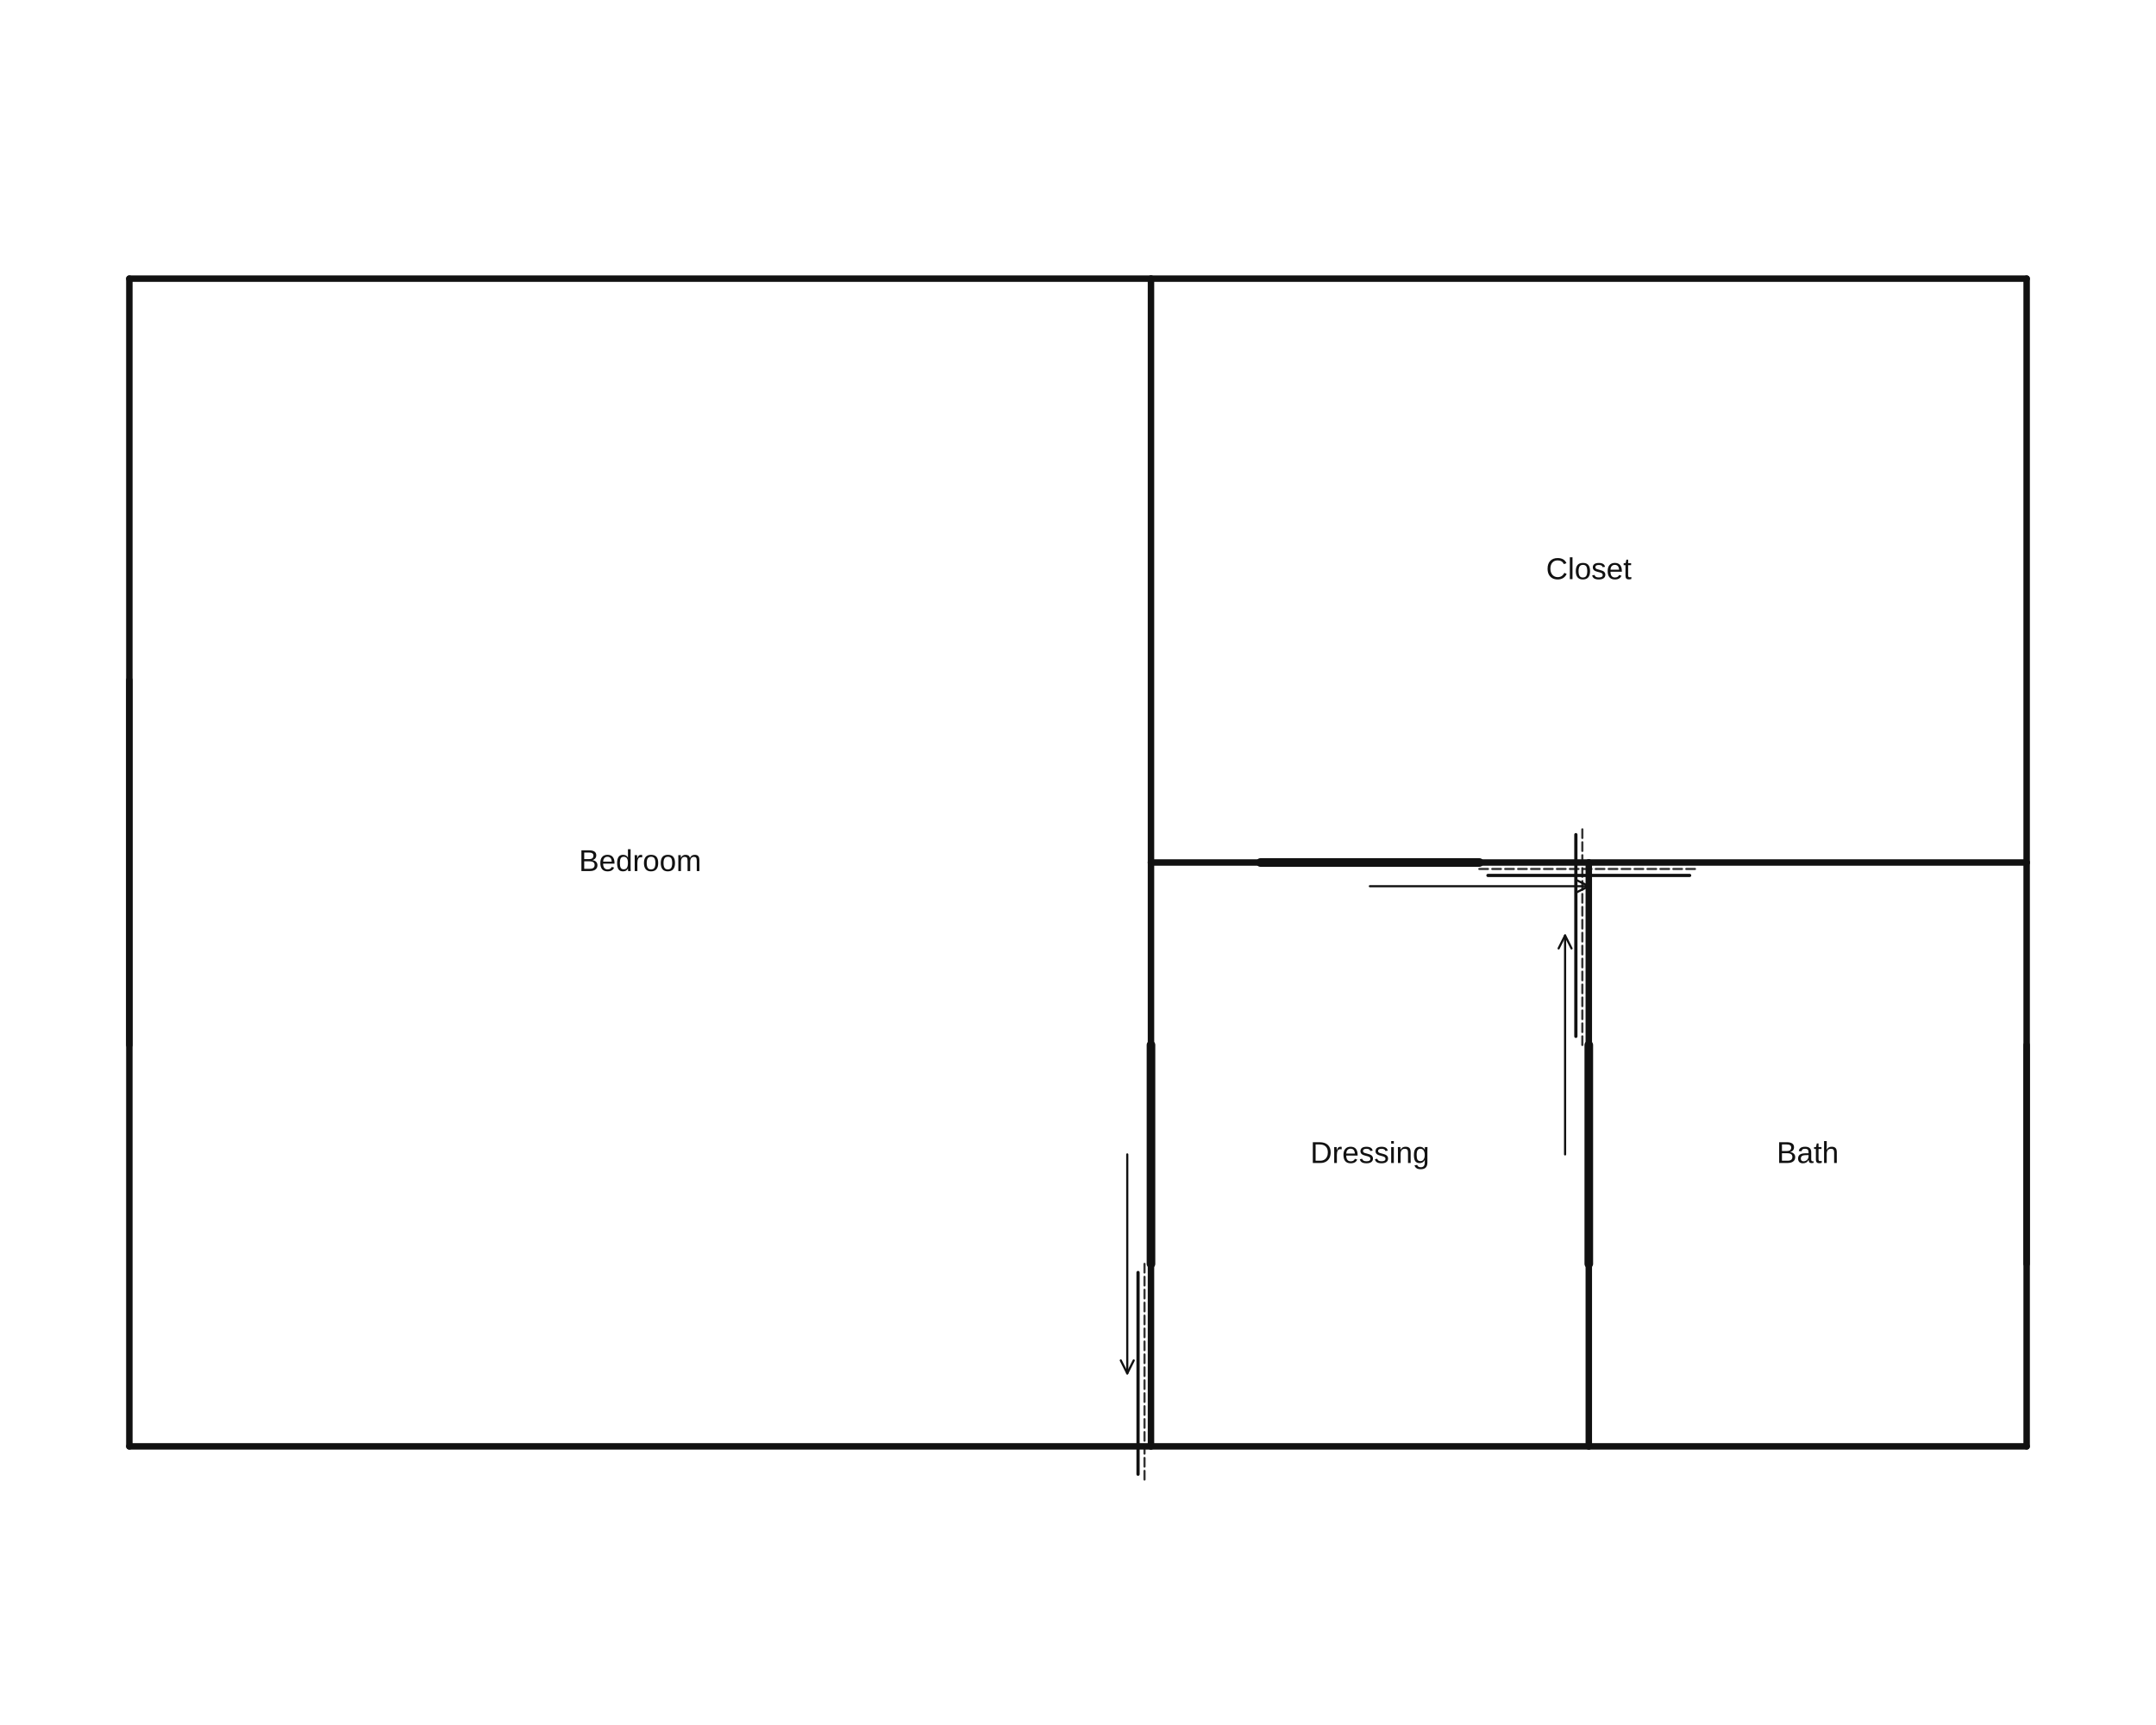
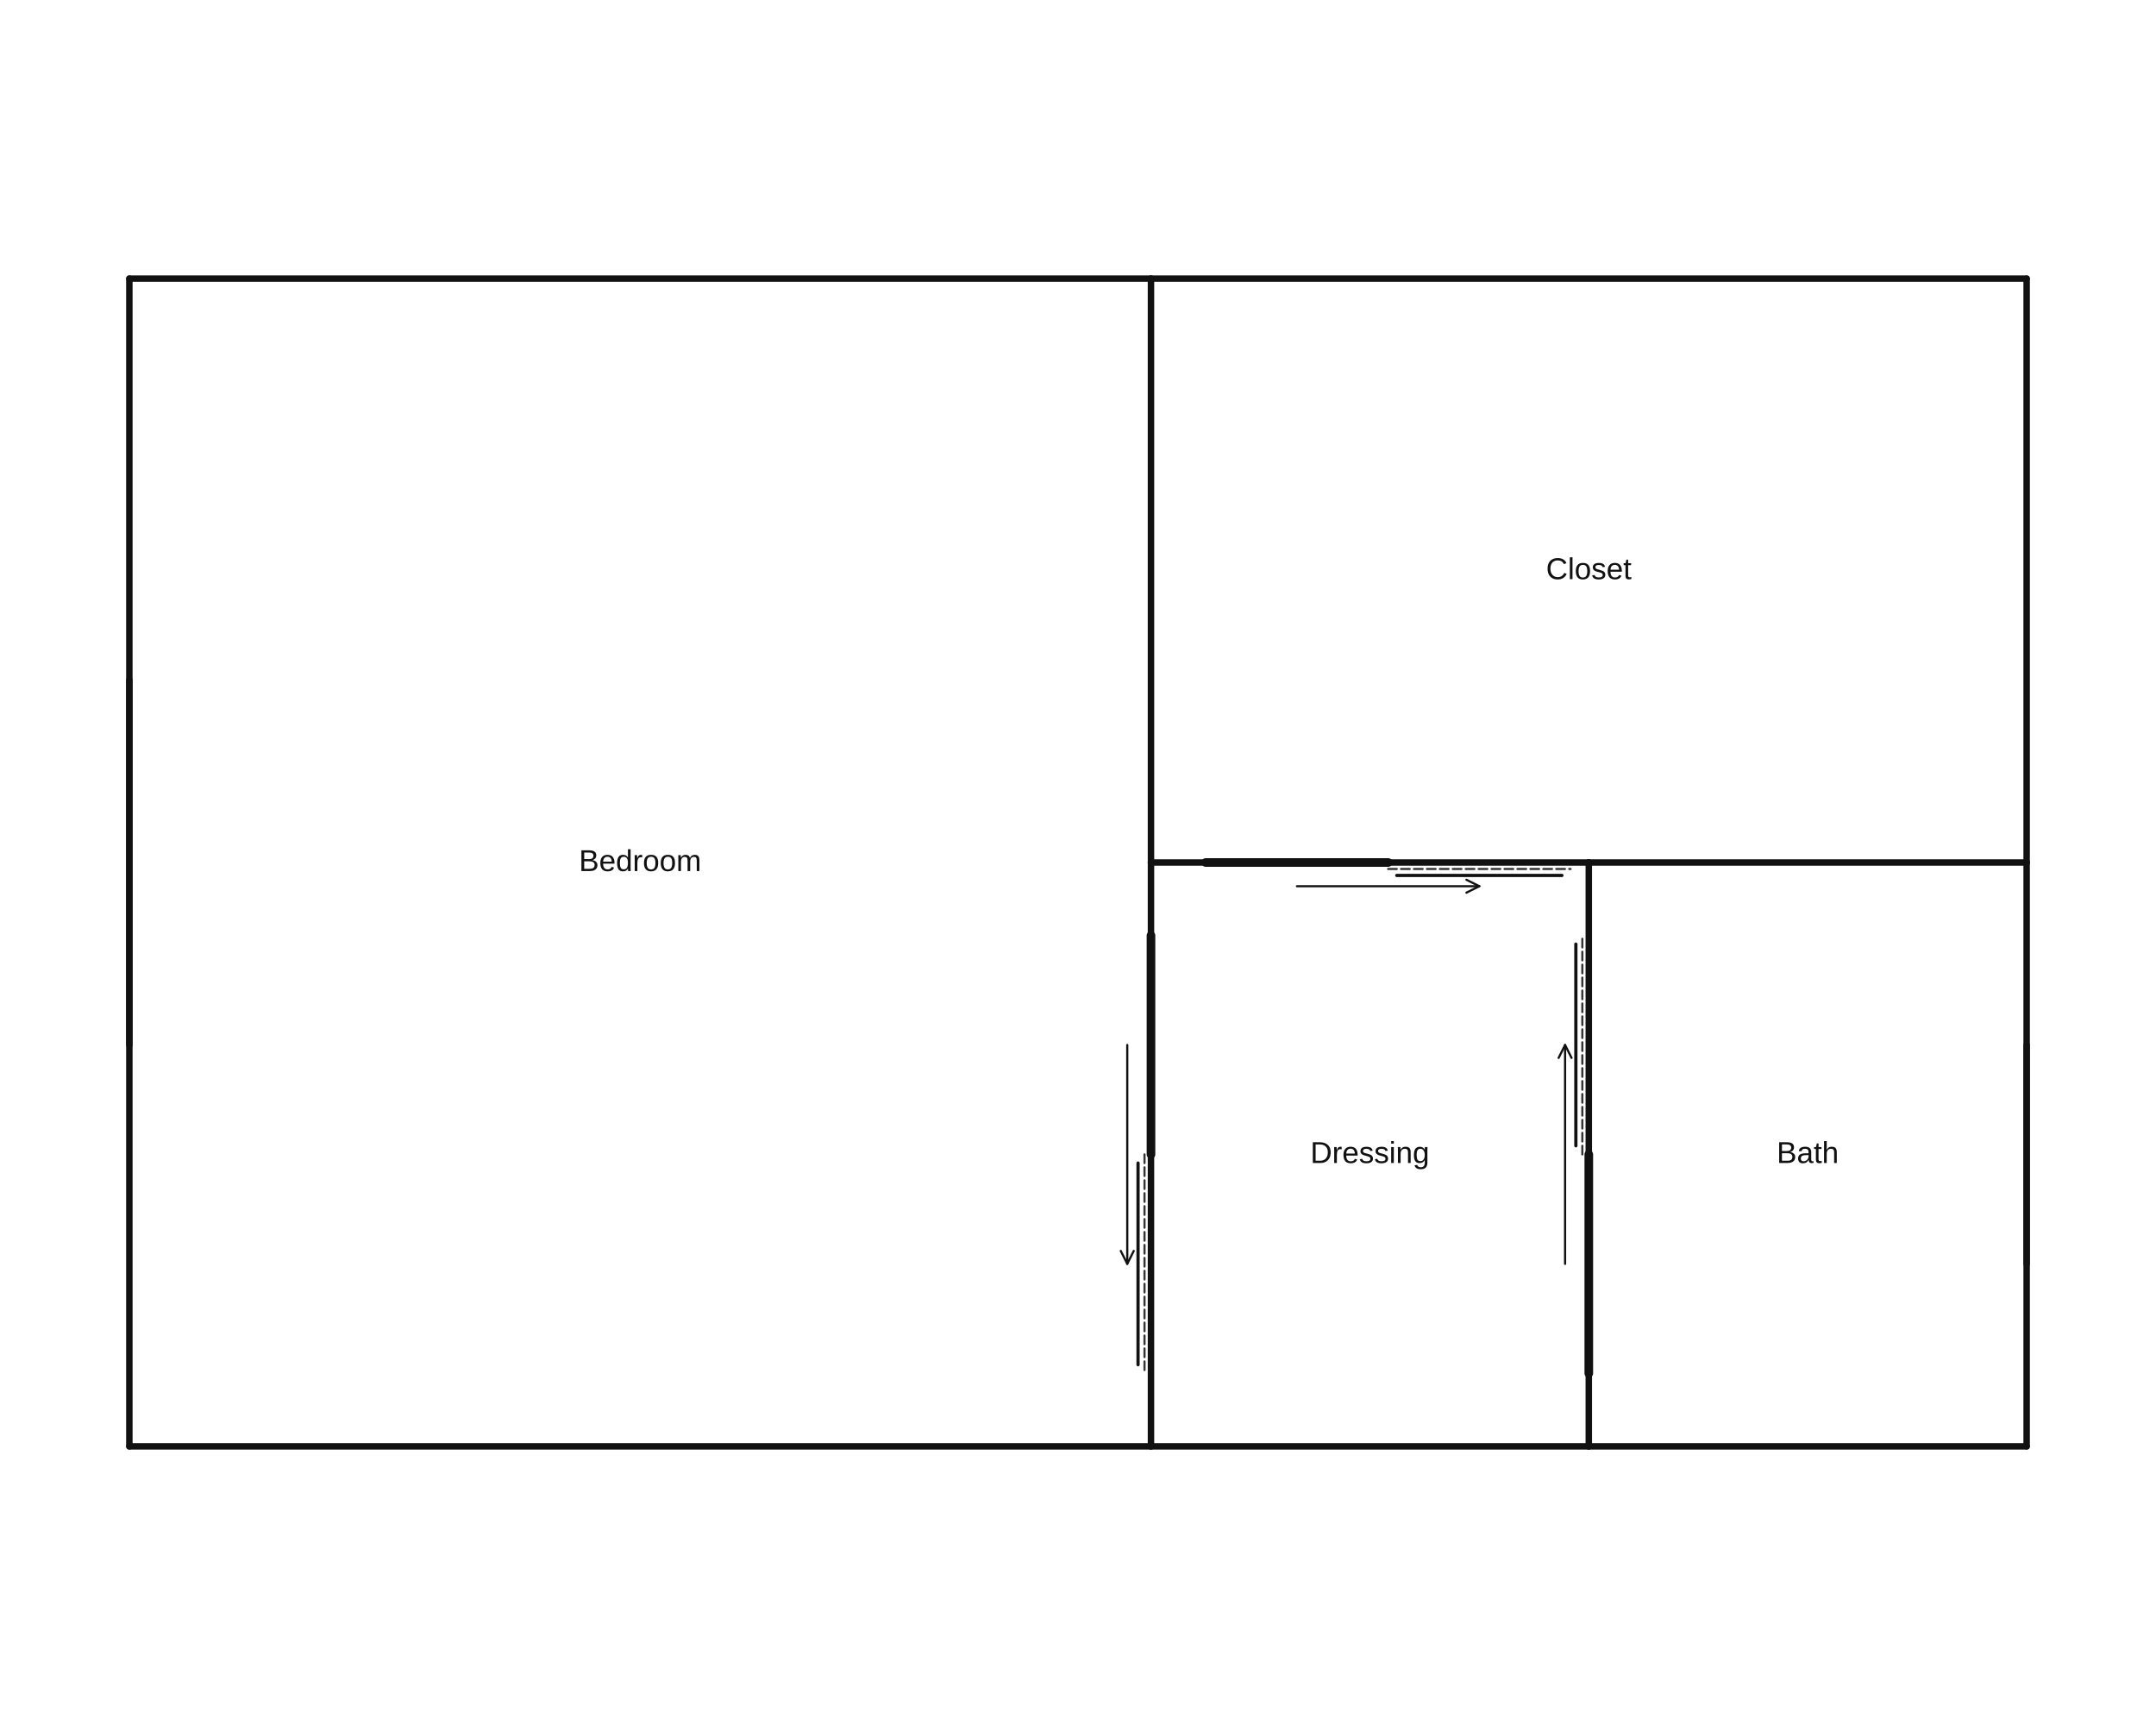
<svg xmlns="http://www.w3.org/2000/svg" width="1000" height="800" viewBox="0 0 1000 800">
  <defs>
    <style>
      .room-label { font-family: Arial, sans-serif; font-weight: 500; }
    </style>
  </defs>
  <rect width="1000" height="800" fill="#ffffff" />
  <path d="M 60.00 670.77 L 940.00 670.77 L 940.00 129.23 L 60.00 129.23 Z" fill="none" stroke="#333333" stroke-width="2" stroke-dasharray="8,4" />
  <path d="M 60.00 670.77 L 533.85 670.77 L 533.85 129.23 L 60.00 129.23 Z" fill="#ffffff" stroke="#707070" stroke-width="1" />
  <path d="M 533.85 670.77 L 736.92 670.77 L 736.92 400.00 L 533.85 400.00 Z" fill="#ffffff" stroke="#707070" stroke-width="1" />
  <path d="M 736.92 670.77 L 940.00 670.77 L 940.00 400.00 L 736.92 400.00 Z" fill="#ffffff" stroke="#707070" stroke-width="1" />
  <path d="M 533.85 400.00 L 940.00 400.00 L 940.00 129.23 L 533.85 129.23 Z" fill="#ffffff" stroke="#707070" stroke-width="1" />
  <line x1="533.85" y1="670.77" x2="533.85" y2="400.00" stroke="#111111" stroke-width="3" stroke-linecap="round" />
  <line x1="533.85" y1="400.00" x2="533.85" y2="129.23" stroke="#111111" stroke-width="3" stroke-linecap="round" />
  <line x1="736.92" y1="670.77" x2="736.92" y2="400.00" stroke="#111111" stroke-width="3" stroke-linecap="round" />
  <line x1="533.85" y1="400.00" x2="736.92" y2="400.00" stroke="#111111" stroke-width="3" stroke-linecap="round" />
  <line x1="736.92" y1="400.00" x2="940.00" y2="400.00" stroke="#111111" stroke-width="3" stroke-linecap="round" />
  <line x1="60.00" y1="670.77" x2="533.85" y2="670.77" stroke="#111111" stroke-width="3" stroke-linecap="round" />
  <line x1="60.00" y1="129.23" x2="533.85" y2="129.23" stroke="#111111" stroke-width="3" stroke-linecap="round" />
  <line x1="60.00" y1="670.77" x2="60.00" y2="129.23" stroke="#111111" stroke-width="3" stroke-linecap="round" />
  <line x1="533.85" y1="670.77" x2="736.92" y2="670.77" stroke="#111111" stroke-width="3" stroke-linecap="round" />
  <line x1="736.92" y1="670.77" x2="940.00" y2="670.77" stroke="#111111" stroke-width="3" stroke-linecap="round" />
  <line x1="940.00" y1="670.77" x2="940.00" y2="400.00" stroke="#111111" stroke-width="3" stroke-linecap="round" />
  <line x1="940.00" y1="400.00" x2="940.00" y2="129.23" stroke="#111111" stroke-width="3" stroke-linecap="round" />
  <line x1="533.85" y1="129.23" x2="940.00" y2="129.23" stroke="#111111" stroke-width="3" stroke-linecap="round" />
-   <line x1="533.85" y1="586.15" x2="533.85" y2="484.62" stroke="#111111" stroke-width="4" stroke-linecap="round" />
+   <line x1="533.85" y1="535.38" x2="533.85" y2="433.85" stroke="#111111" stroke-width="4" stroke-linecap="round" />
  <g class="pocket-door" data-pocket-door="d_bed_dressing">
-     <line class="pocket-door-pocket" x1="530.85" y1="586.15" x2="530.85" y2="687.69" stroke="#111111" stroke-width="1" stroke-dasharray="4,2" stroke-linecap="round" opacity="0.85" />
-     <line class="door-leaf pocket-door-leaf" x1="527.85" y1="590.15" x2="527.85" y2="683.69" stroke="#111111" stroke-width="1.5" stroke-linecap="round" />
-     <line class="pocket-door-slide" x1="522.85" y1="535.38" x2="522.85" y2="636.92" stroke="#111111" stroke-width="1" stroke-linecap="round" />
-     <polyline class="pocket-door-arrow" points="525.85,630.92 522.85,636.92 519.85,630.92" fill="none" stroke="#111111" stroke-width="1" stroke-linecap="round" stroke-linejoin="round" />
+     <line class="pocket-door-pocket" x1="530.85" y1="535.38" x2="530.85" y2="636.92" stroke="#111111" stroke-width="1" stroke-dasharray="4,2" stroke-linecap="round" opacity="0.85" />
+     <line class="door-leaf pocket-door-leaf" x1="527.85" y1="539.38" x2="527.85" y2="632.92" stroke="#111111" stroke-width="1.5" stroke-linecap="round" />
+     <line class="pocket-door-slide" x1="522.85" y1="484.62" x2="522.85" y2="586.15" stroke="#111111" stroke-width="1" stroke-linecap="round" />
+     <polyline class="pocket-door-arrow" points="525.85,580.15 522.85,586.15 519.85,580.15" fill="none" stroke="#111111" stroke-width="1" stroke-linecap="round" stroke-linejoin="round" />
  </g>
-   <line x1="736.92" y1="586.15" x2="736.92" y2="484.62" stroke="#111111" stroke-width="4" stroke-linecap="round" />
+   <line x1="736.92" y1="636.92" x2="736.92" y2="535.38" stroke="#111111" stroke-width="4" stroke-linecap="round" />
  <g class="pocket-door" data-pocket-door="d_dressing_bath">
-     <line class="pocket-door-pocket" x1="733.92" y1="484.62" x2="733.92" y2="383.08" stroke="#111111" stroke-width="1" stroke-dasharray="4,2" stroke-linecap="round" opacity="0.85" />
-     <line class="door-leaf pocket-door-leaf" x1="730.92" y1="480.62" x2="730.92" y2="387.08" stroke="#111111" stroke-width="1.5" stroke-linecap="round" />
-     <line class="pocket-door-slide" x1="725.92" y1="535.38" x2="725.92" y2="433.85" stroke="#111111" stroke-width="1" stroke-linecap="round" />
-     <polyline class="pocket-door-arrow" points="722.92,439.85 725.92,433.85 728.92,439.85" fill="none" stroke="#111111" stroke-width="1" stroke-linecap="round" stroke-linejoin="round" />
+     <line class="pocket-door-pocket" x1="733.92" y1="535.38" x2="733.92" y2="433.85" stroke="#111111" stroke-width="1" stroke-dasharray="4,2" stroke-linecap="round" opacity="0.85" />
+     <line class="door-leaf pocket-door-leaf" x1="730.92" y1="531.38" x2="730.92" y2="437.85" stroke="#111111" stroke-width="1.5" stroke-linecap="round" />
+     <line class="pocket-door-slide" x1="725.92" y1="586.15" x2="725.92" y2="484.62" stroke="#111111" stroke-width="1" stroke-linecap="round" />
+     <polyline class="pocket-door-arrow" points="722.92,490.62 725.92,484.62 728.92,490.62" fill="none" stroke="#111111" stroke-width="1" stroke-linecap="round" stroke-linejoin="round" />
  </g>
-   <line x1="584.62" y1="400.00" x2="686.15" y2="400.00" stroke="#111111" stroke-width="4" stroke-linecap="round" />
+   <line x1="559.23" y1="400.00" x2="643.85" y2="400.00" stroke="#111111" stroke-width="4" stroke-linecap="round" />
  <g class="pocket-door" data-pocket-door="d_dressing_closet">
-     <line class="pocket-door-pocket" x1="686.15" y1="403.00" x2="787.69" y2="403.00" stroke="#111111" stroke-width="1" stroke-dasharray="4,2" stroke-linecap="round" opacity="0.85" />
-     <line class="door-leaf pocket-door-leaf" x1="690.15" y1="406.00" x2="783.69" y2="406.00" stroke="#111111" stroke-width="1.5" stroke-linecap="round" />
-     <line class="pocket-door-slide" x1="635.38" y1="411.00" x2="736.92" y2="411.00" stroke="#111111" stroke-width="1" stroke-linecap="round" />
-     <polyline class="pocket-door-arrow" points="730.92,408.00 736.92,411.00 730.92,414.00" fill="none" stroke="#111111" stroke-width="1" stroke-linecap="round" stroke-linejoin="round" />
+     <line class="pocket-door-pocket" x1="643.85" y1="403.00" x2="728.46" y2="403.00" stroke="#111111" stroke-width="1" stroke-dasharray="4,2" stroke-linecap="round" opacity="0.85" />
+     <line class="door-leaf pocket-door-leaf" x1="647.85" y1="406.00" x2="724.46" y2="406.00" stroke="#111111" stroke-width="1.5" stroke-linecap="round" />
+     <line class="pocket-door-slide" x1="601.54" y1="411.00" x2="686.15" y2="411.00" stroke="#111111" stroke-width="1" stroke-linecap="round" />
+     <polyline class="pocket-door-arrow" points="680.15,408.00 686.15,411.00 680.15,414.00" fill="none" stroke="#111111" stroke-width="1" stroke-linecap="round" stroke-linejoin="round" />
  </g>
  <line x1="60.00" y1="484.62" x2="60.00" y2="315.38" stroke="#111111" stroke-width="3" stroke-linecap="round" />
  <line x1="940.00" y1="586.15" x2="940.00" y2="484.62" stroke="#111111" stroke-width="3" stroke-linecap="round" />
  <text class="room-label" data-room-label="bedroom" x="296.92" y="400.00" font-size="14" fill="#111111" text-anchor="middle" dominant-baseline="middle" font-family="Arial, sans-serif">Bedroom</text>
  <text class="room-label" data-room-label="dressing" x="635.38" y="535.38" font-size="14" fill="#111111" text-anchor="middle" dominant-baseline="middle" font-family="Arial, sans-serif">Dressing</text>
  <text class="room-label" data-room-label="bath" x="838.46" y="535.38" font-size="14" fill="#111111" text-anchor="middle" dominant-baseline="middle" font-family="Arial, sans-serif">Bath</text>
  <text class="room-label" data-room-label="closet" x="736.92" y="264.62" font-size="14" fill="#111111" text-anchor="middle" dominant-baseline="middle" font-family="Arial, sans-serif">Closet</text>
</svg>
